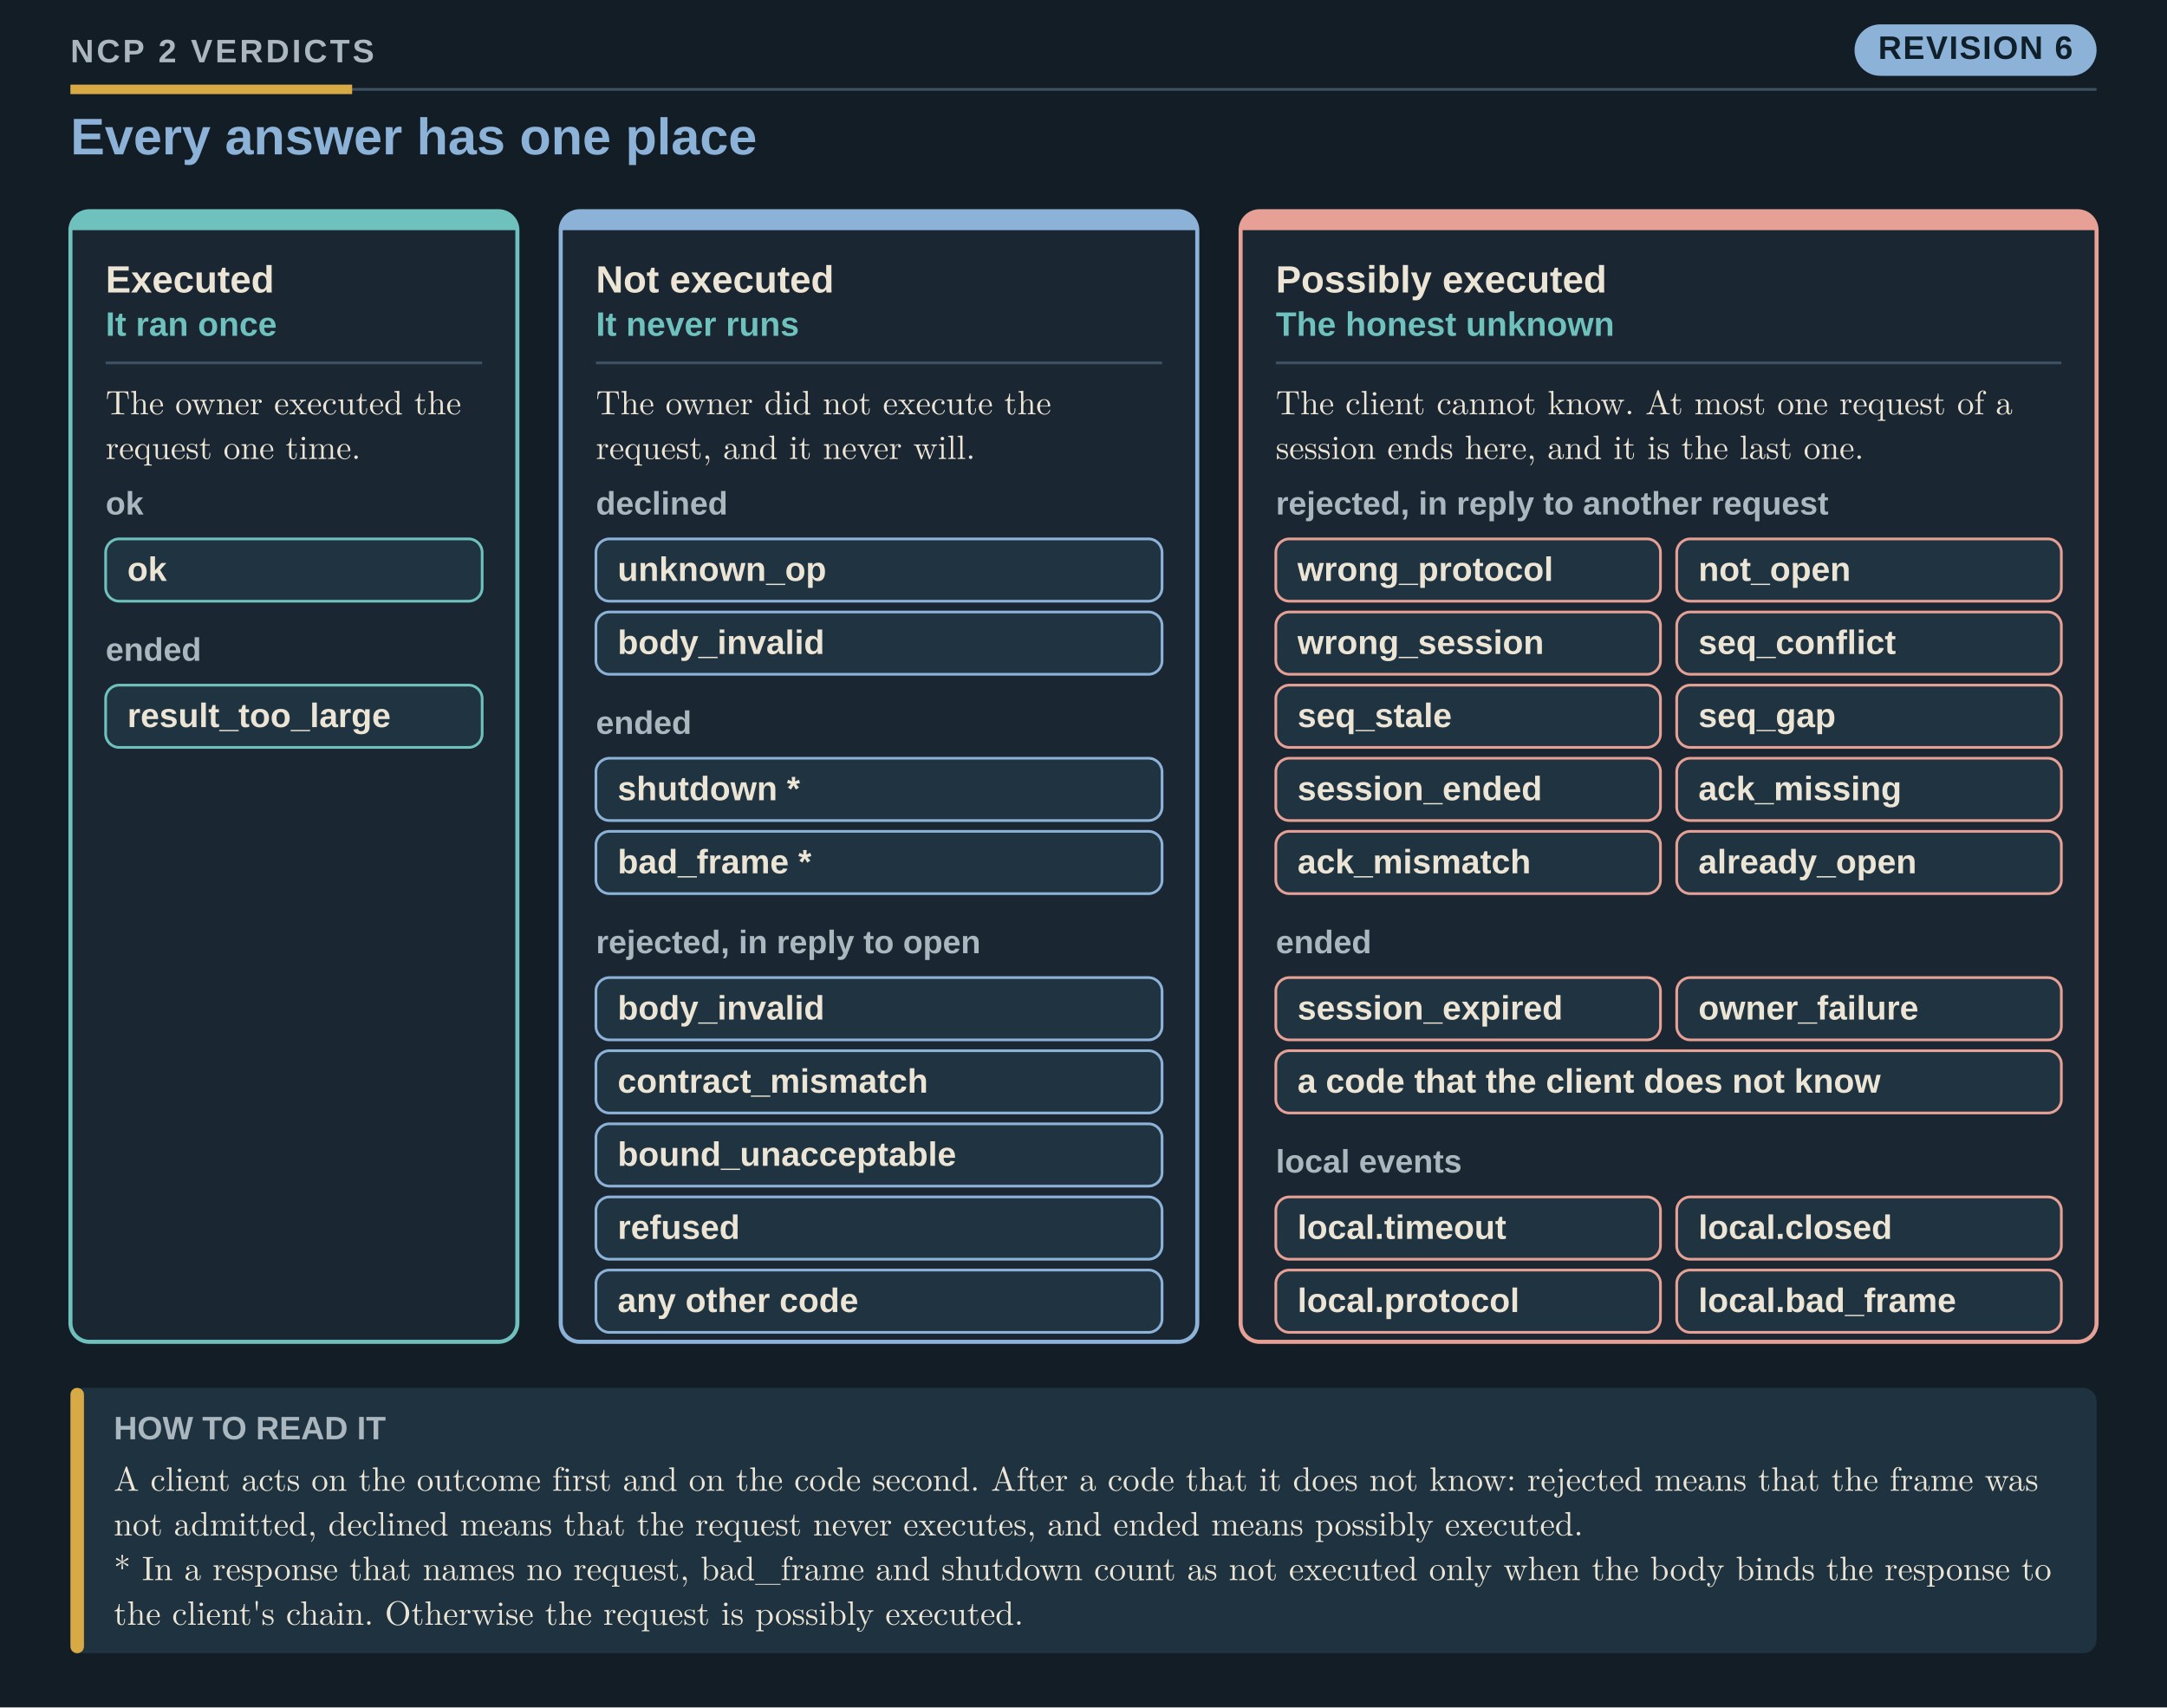
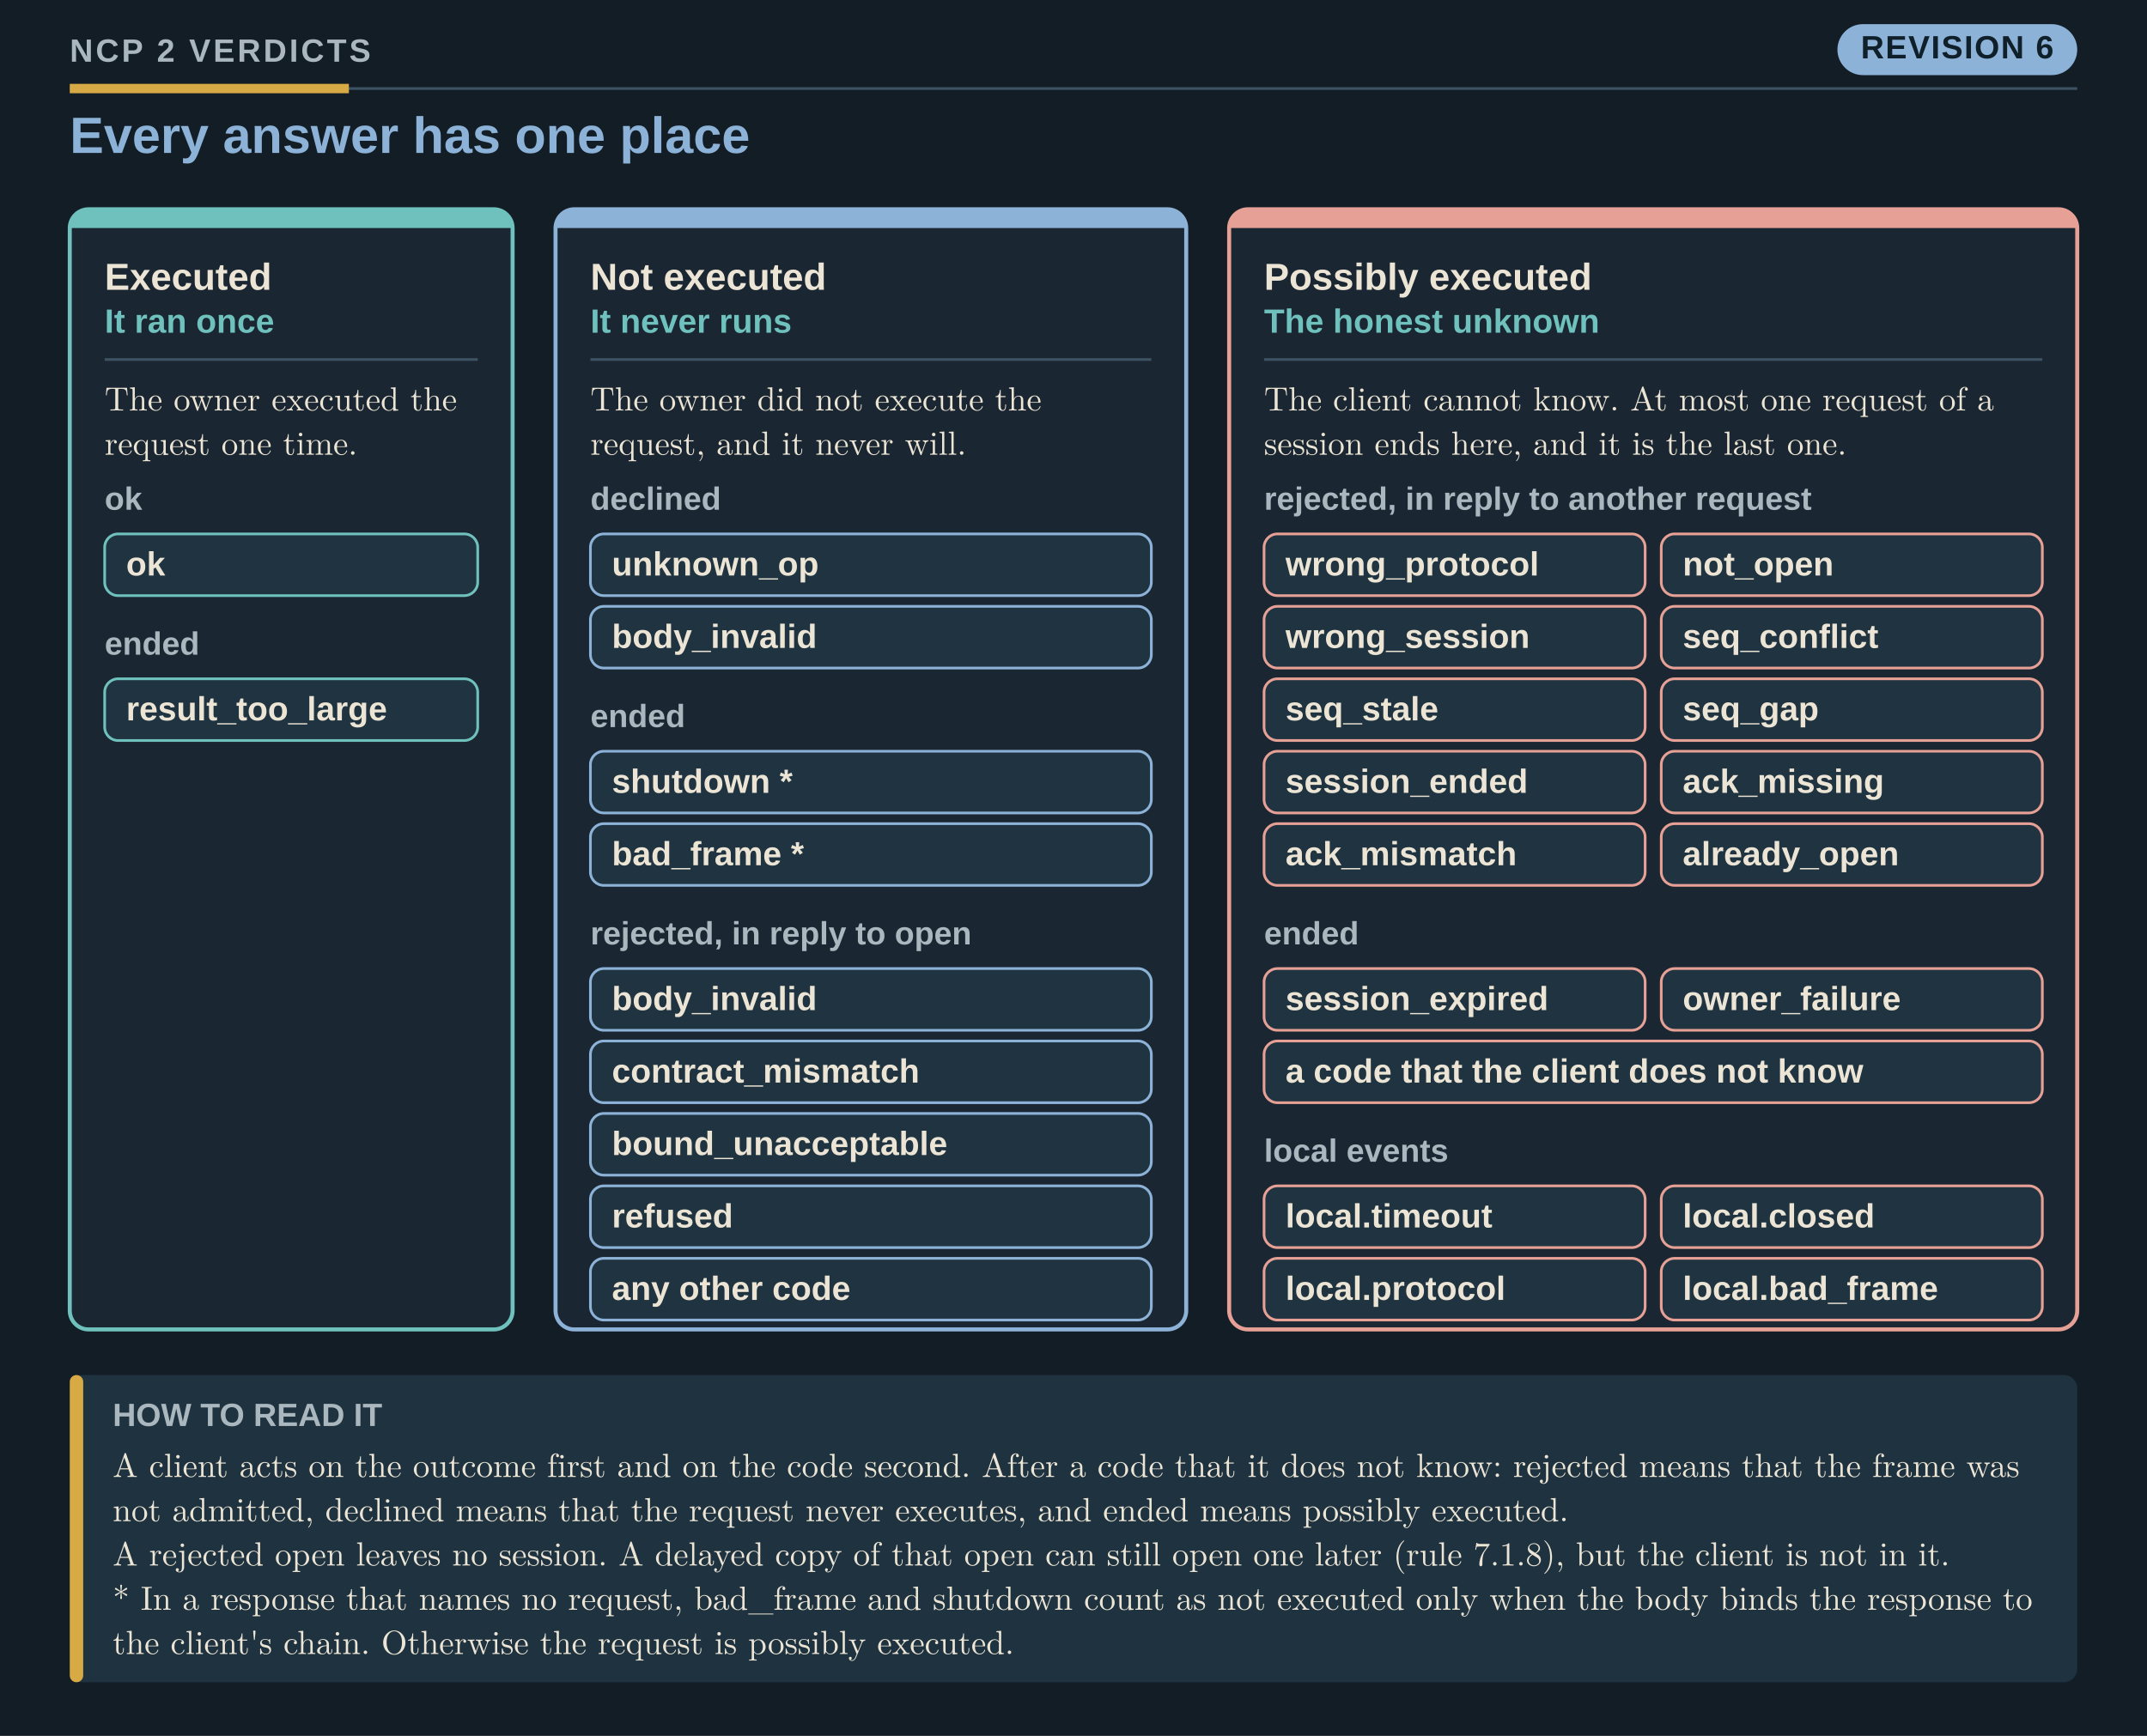
- <svg xmlns="http://www.w3.org/2000/svg" xml:lang="en" width="1600" height="1261" viewBox="0 0 1600 1261" role="img" aria-labelledby="ncp2-verdicts-title ncp2-verdicts-desc">
+ <svg xmlns="http://www.w3.org/2000/svg" xml:lang="en" width="1600" height="1294" viewBox="0 0 1600 1294" role="img" aria-labelledby="ncp2-verdicts-title ncp2-verdicts-desc">
  <defs>
    <style>.s{font-family:'Source Sans Pro', 'Source Sans 3', Arial, 'Liberation Sans', 'Helvetica Neue', Helvetica, sans-serif}.r{font-family:'Latin Modern Roman', 'LM Roman 10', 'Times New Roman', 'Liberation Serif', Times, serif}</style>
    <pattern id="ncp2-verdicts-hatch" width="12" height="12" patternUnits="userSpaceOnUse" patternTransform="rotate(40)">
      <line x1="0" y1="0" x2="0" y2="12" stroke="#D8AA45" stroke-width="3" />
    </pattern>
  </defs>
-   <rect width="1600" height="1261" fill="#131D26" />
+   <rect width="1600" height="1294" fill="#131D26" />
  <rect x="1369.3" y="18" width="178.7" height="38" rx="19" fill="#8DB2D8" />
  <path d="M52 66 L1548 66" stroke="#3D5263" stroke-width="2" fill="none" stroke-linecap="butt" />
  <path d="M52 66 L260 66" stroke="#D8AA45" stroke-width="7" fill="none" stroke-linecap="butt" />
  <rect x="52" y="156" width="330" height="835" rx="14" fill="#1A2631" stroke="#6FC1BD" stroke-width="3" />
  <path d="M52 170 L52 170 Q52 156 66 156 L368 156 Q382 156 382 170 L382 170 Z" fill="#6FC1BD" />
  <path d="M78 268 L356 268" stroke="#3D5263" stroke-width="2" fill="none" stroke-linecap="butt" />
  <rect x="78" y="398" width="278" height="46" rx="10" fill="#1F3340" stroke="#6FC1BD" stroke-width="2" />
  <rect x="78" y="506" width="278" height="46" rx="10" fill="#1F3340" stroke="#6FC1BD" stroke-width="2" />
  <rect x="414" y="156" width="470" height="835" rx="14" fill="#1A2631" stroke="#8DB2D8" stroke-width="3" />
  <path d="M414 170 L414 170 Q414 156 428 156 L870 156 Q884 156 884 170 L884 170 Z" fill="#8DB2D8" />
  <path d="M440 268 L858 268" stroke="#3D5263" stroke-width="2" fill="none" stroke-linecap="butt" />
  <rect x="440" y="398" width="418" height="46" rx="10" fill="#1F3340" stroke="#8DB2D8" stroke-width="2" />
  <rect x="440" y="452" width="418" height="46" rx="10" fill="#1F3340" stroke="#8DB2D8" stroke-width="2" />
  <rect x="440" y="560" width="418" height="46" rx="10" fill="#1F3340" stroke="#8DB2D8" stroke-width="2" />
  <rect x="440" y="614" width="418" height="46" rx="10" fill="#1F3340" stroke="#8DB2D8" stroke-width="2" />
  <rect x="440" y="722" width="418" height="46" rx="10" fill="#1F3340" stroke="#8DB2D8" stroke-width="2" />
  <rect x="440" y="776" width="418" height="46" rx="10" fill="#1F3340" stroke="#8DB2D8" stroke-width="2" />
  <rect x="440" y="830" width="418" height="46" rx="10" fill="#1F3340" stroke="#8DB2D8" stroke-width="2" />
  <rect x="440" y="884" width="418" height="46" rx="10" fill="#1F3340" stroke="#8DB2D8" stroke-width="2" />
  <rect x="440" y="938" width="418" height="46" rx="10" fill="#1F3340" stroke="#8DB2D8" stroke-width="2" />
  <rect x="916" y="156" width="632" height="835" rx="14" fill="#1A2631" stroke="#E6A095" stroke-width="3" />
  <path d="M916 170 L916 170 Q916 156 930 156 L1534 156 Q1548 156 1548 170 L1548 170 Z" fill="#E6A095" />
  <path d="M942 268 L1522 268" stroke="#3D5263" stroke-width="2" fill="none" stroke-linecap="butt" />
  <rect x="942" y="398" width="284" height="46" rx="10" fill="#1F3340" stroke="#E6A095" stroke-width="2" />
  <rect x="1238" y="398" width="284" height="46" rx="10" fill="#1F3340" stroke="#E6A095" stroke-width="2" />
  <rect x="942" y="452" width="284" height="46" rx="10" fill="#1F3340" stroke="#E6A095" stroke-width="2" />
  <rect x="1238" y="452" width="284" height="46" rx="10" fill="#1F3340" stroke="#E6A095" stroke-width="2" />
  <rect x="942" y="506" width="284" height="46" rx="10" fill="#1F3340" stroke="#E6A095" stroke-width="2" />
  <rect x="1238" y="506" width="284" height="46" rx="10" fill="#1F3340" stroke="#E6A095" stroke-width="2" />
  <rect x="942" y="560" width="284" height="46" rx="10" fill="#1F3340" stroke="#E6A095" stroke-width="2" />
  <rect x="1238" y="560" width="284" height="46" rx="10" fill="#1F3340" stroke="#E6A095" stroke-width="2" />
  <rect x="942" y="614" width="284" height="46" rx="10" fill="#1F3340" stroke="#E6A095" stroke-width="2" />
  <rect x="1238" y="614" width="284" height="46" rx="10" fill="#1F3340" stroke="#E6A095" stroke-width="2" />
  <rect x="942" y="722" width="284" height="46" rx="10" fill="#1F3340" stroke="#E6A095" stroke-width="2" />
  <rect x="1238" y="722" width="284" height="46" rx="10" fill="#1F3340" stroke="#E6A095" stroke-width="2" />
  <rect x="942" y="776" width="580" height="46" rx="10" fill="#1F3340" stroke="#E6A095" stroke-width="2" />
  <rect x="942" y="884" width="284" height="46" rx="10" fill="#1F3340" stroke="#E6A095" stroke-width="2" />
  <rect x="1238" y="884" width="284" height="46" rx="10" fill="#1F3340" stroke="#E6A095" stroke-width="2" />
  <rect x="942" y="938" width="284" height="46" rx="10" fill="#1F3340" stroke="#E6A095" stroke-width="2" />
  <rect x="1238" y="938" width="284" height="46" rx="10" fill="#1F3340" stroke="#E6A095" stroke-width="2" />
-   <rect x="52" y="1025" width="1496" height="196" rx="10" fill="#1E3240" />
-   <rect x="52" y="1025" width="10" height="196" rx="5" fill="#D8AA45" />
+   <rect x="52" y="1025" width="1496" height="229" rx="10" fill="#1E3240" />
+   <rect x="52" y="1025" width="10" height="229" rx="5" fill="#D8AA45" />
  <text x="1458.6" y="43.5" class="s" font-size="24" fill="#10202B" font-weight="700" letter-spacing="1" text-anchor="middle">REVISION 6</text>
  <text x="52" y="46" class="s" font-size="24" fill="#AAB7BE" font-weight="700" letter-spacing="2">NCP 2 VERDICTS</text>
  <text x="52" y="114" class="s" font-size="38" fill="#8DB2D8" font-weight="700">Every answer has one place</text>
  <text x="78" y="216" class="s" font-size="28" fill="#ECE5D5" font-weight="700">Executed</text>
  <text x="78" y="248" class="s" font-size="25" fill="#6FC1BD" font-weight="600">It ran once</text>
  <text x="78" y="306" class="r" font-size="25" fill="#ECE5D5">The owner executed the</text>
  <text x="78" y="339" class="r" font-size="25" fill="#ECE5D5">request one time.</text>
  <text x="78" y="380" class="s" font-size="24" fill="#AAB7BE" font-weight="600">ok</text>
  <text x="94" y="429" class="s" font-size="25" fill="#ECE5D5" font-weight="600">ok</text>
  <text x="78" y="488" class="s" font-size="24" fill="#AAB7BE" font-weight="600">ended</text>
  <text x="94" y="537" class="s" font-size="25" fill="#ECE5D5" font-weight="600">result_too_large</text>
  <text x="440" y="216" class="s" font-size="28" fill="#ECE5D5" font-weight="700">Not executed</text>
  <text x="440" y="248" class="s" font-size="25" fill="#6FC1BD" font-weight="600">It never runs</text>
  <text x="440" y="306" class="r" font-size="25" fill="#ECE5D5">The owner did not execute the</text>
  <text x="440" y="339" class="r" font-size="25" fill="#ECE5D5">request, and it never will.</text>
  <text x="440" y="380" class="s" font-size="24" fill="#AAB7BE" font-weight="600">declined</text>
  <text x="456" y="429" class="s" font-size="25" fill="#ECE5D5" font-weight="600">unknown_op</text>
  <text x="456" y="483" class="s" font-size="25" fill="#ECE5D5" font-weight="600">body_invalid</text>
  <text x="440" y="542" class="s" font-size="24" fill="#AAB7BE" font-weight="600">ended</text>
  <text x="456" y="591" class="s" font-size="25" fill="#ECE5D5" font-weight="600">shutdown *</text>
  <text x="456" y="645" class="s" font-size="25" fill="#ECE5D5" font-weight="600">bad_frame *</text>
  <text x="440" y="704" class="s" font-size="24" fill="#AAB7BE" font-weight="600">rejected, in reply to open</text>
  <text x="456" y="753" class="s" font-size="25" fill="#ECE5D5" font-weight="600">body_invalid</text>
  <text x="456" y="807" class="s" font-size="25" fill="#ECE5D5" font-weight="600">contract_mismatch</text>
  <text x="456" y="861" class="s" font-size="25" fill="#ECE5D5" font-weight="600">bound_unacceptable</text>
  <text x="456" y="915" class="s" font-size="25" fill="#ECE5D5" font-weight="600">refused</text>
  <text x="456" y="969" class="s" font-size="25" fill="#ECE5D5" font-weight="600">any other code</text>
  <text x="942" y="216" class="s" font-size="28" fill="#ECE5D5" font-weight="700">Possibly executed</text>
  <text x="942" y="248" class="s" font-size="25" fill="#6FC1BD" font-weight="600">The honest unknown</text>
  <text x="942" y="306" class="r" font-size="25" fill="#ECE5D5">The client cannot know. At most one request of a</text>
  <text x="942" y="339" class="r" font-size="25" fill="#ECE5D5">session ends here, and it is the last one.</text>
  <text x="942" y="380" class="s" font-size="24" fill="#AAB7BE" font-weight="600">rejected, in reply to another request</text>
  <text x="958" y="429" class="s" font-size="25" fill="#ECE5D5" font-weight="600">wrong_protocol</text>
  <text x="1254" y="429" class="s" font-size="25" fill="#ECE5D5" font-weight="600">not_open</text>
  <text x="958" y="483" class="s" font-size="25" fill="#ECE5D5" font-weight="600">wrong_session</text>
  <text x="1254" y="483" class="s" font-size="25" fill="#ECE5D5" font-weight="600">seq_conflict</text>
  <text x="958" y="537" class="s" font-size="25" fill="#ECE5D5" font-weight="600">seq_stale</text>
  <text x="1254" y="537" class="s" font-size="25" fill="#ECE5D5" font-weight="600">seq_gap</text>
  <text x="958" y="591" class="s" font-size="25" fill="#ECE5D5" font-weight="600">session_ended</text>
  <text x="1254" y="591" class="s" font-size="25" fill="#ECE5D5" font-weight="600">ack_missing</text>
  <text x="958" y="645" class="s" font-size="25" fill="#ECE5D5" font-weight="600">ack_mismatch</text>
  <text x="1254" y="645" class="s" font-size="25" fill="#ECE5D5" font-weight="600">already_open</text>
  <text x="942" y="704" class="s" font-size="24" fill="#AAB7BE" font-weight="600">ended</text>
  <text x="958" y="753" class="s" font-size="25" fill="#ECE5D5" font-weight="600">session_expired</text>
  <text x="1254" y="753" class="s" font-size="25" fill="#ECE5D5" font-weight="600">owner_failure</text>
  <text x="958" y="807" class="s" font-size="25" fill="#ECE5D5" font-weight="600">a code that the client does not know</text>
  <text x="942" y="866" class="s" font-size="24" fill="#AAB7BE" font-weight="600">local events</text>
  <text x="958" y="915" class="s" font-size="25" fill="#ECE5D5" font-weight="600">local.timeout</text>
  <text x="1254" y="915" class="s" font-size="25" fill="#ECE5D5" font-weight="600">local.closed</text>
  <text x="958" y="969" class="s" font-size="25" fill="#ECE5D5" font-weight="600">local.protocol</text>
  <text x="1254" y="969" class="s" font-size="25" fill="#ECE5D5" font-weight="600">local.bad_frame</text>
  <text x="84" y="1063" class="s" font-size="24" fill="#AAB7BE" font-weight="600">HOW TO READ IT</text>
  <text x="84" y="1101" class="r" font-size="25" fill="#ECE5D5">A client acts on the outcome first and on the code second. After a code that it does not know: rejected means that the frame was</text>
  <text x="84" y="1134" class="r" font-size="25" fill="#ECE5D5">not admitted, declined means that the request never executes, and ended means possibly executed.</text>
-   <text x="84" y="1167" class="r" font-size="25" fill="#ECE5D5">* In a response that names no request, bad_frame and shutdown count as not executed only when the body binds the response to</text>
-   <text x="84" y="1200" class="r" font-size="25" fill="#ECE5D5">the client's chain. Otherwise the request is possibly executed.</text>
+   <text x="84" y="1167" class="r" font-size="25" fill="#ECE5D5">A rejected open leaves no session. A delayed copy of that open can still open one later (rule 7.1.8), but the client is not in it.</text>
+   <text x="84" y="1200" class="r" font-size="25" fill="#ECE5D5">* In a response that names no request, bad_frame and shutdown count as not executed only when the body binds the response to</text>
+   <text x="84" y="1233" class="r" font-size="25" fill="#ECE5D5">the client's chain. Otherwise the request is possibly executed.</text>
</svg>
